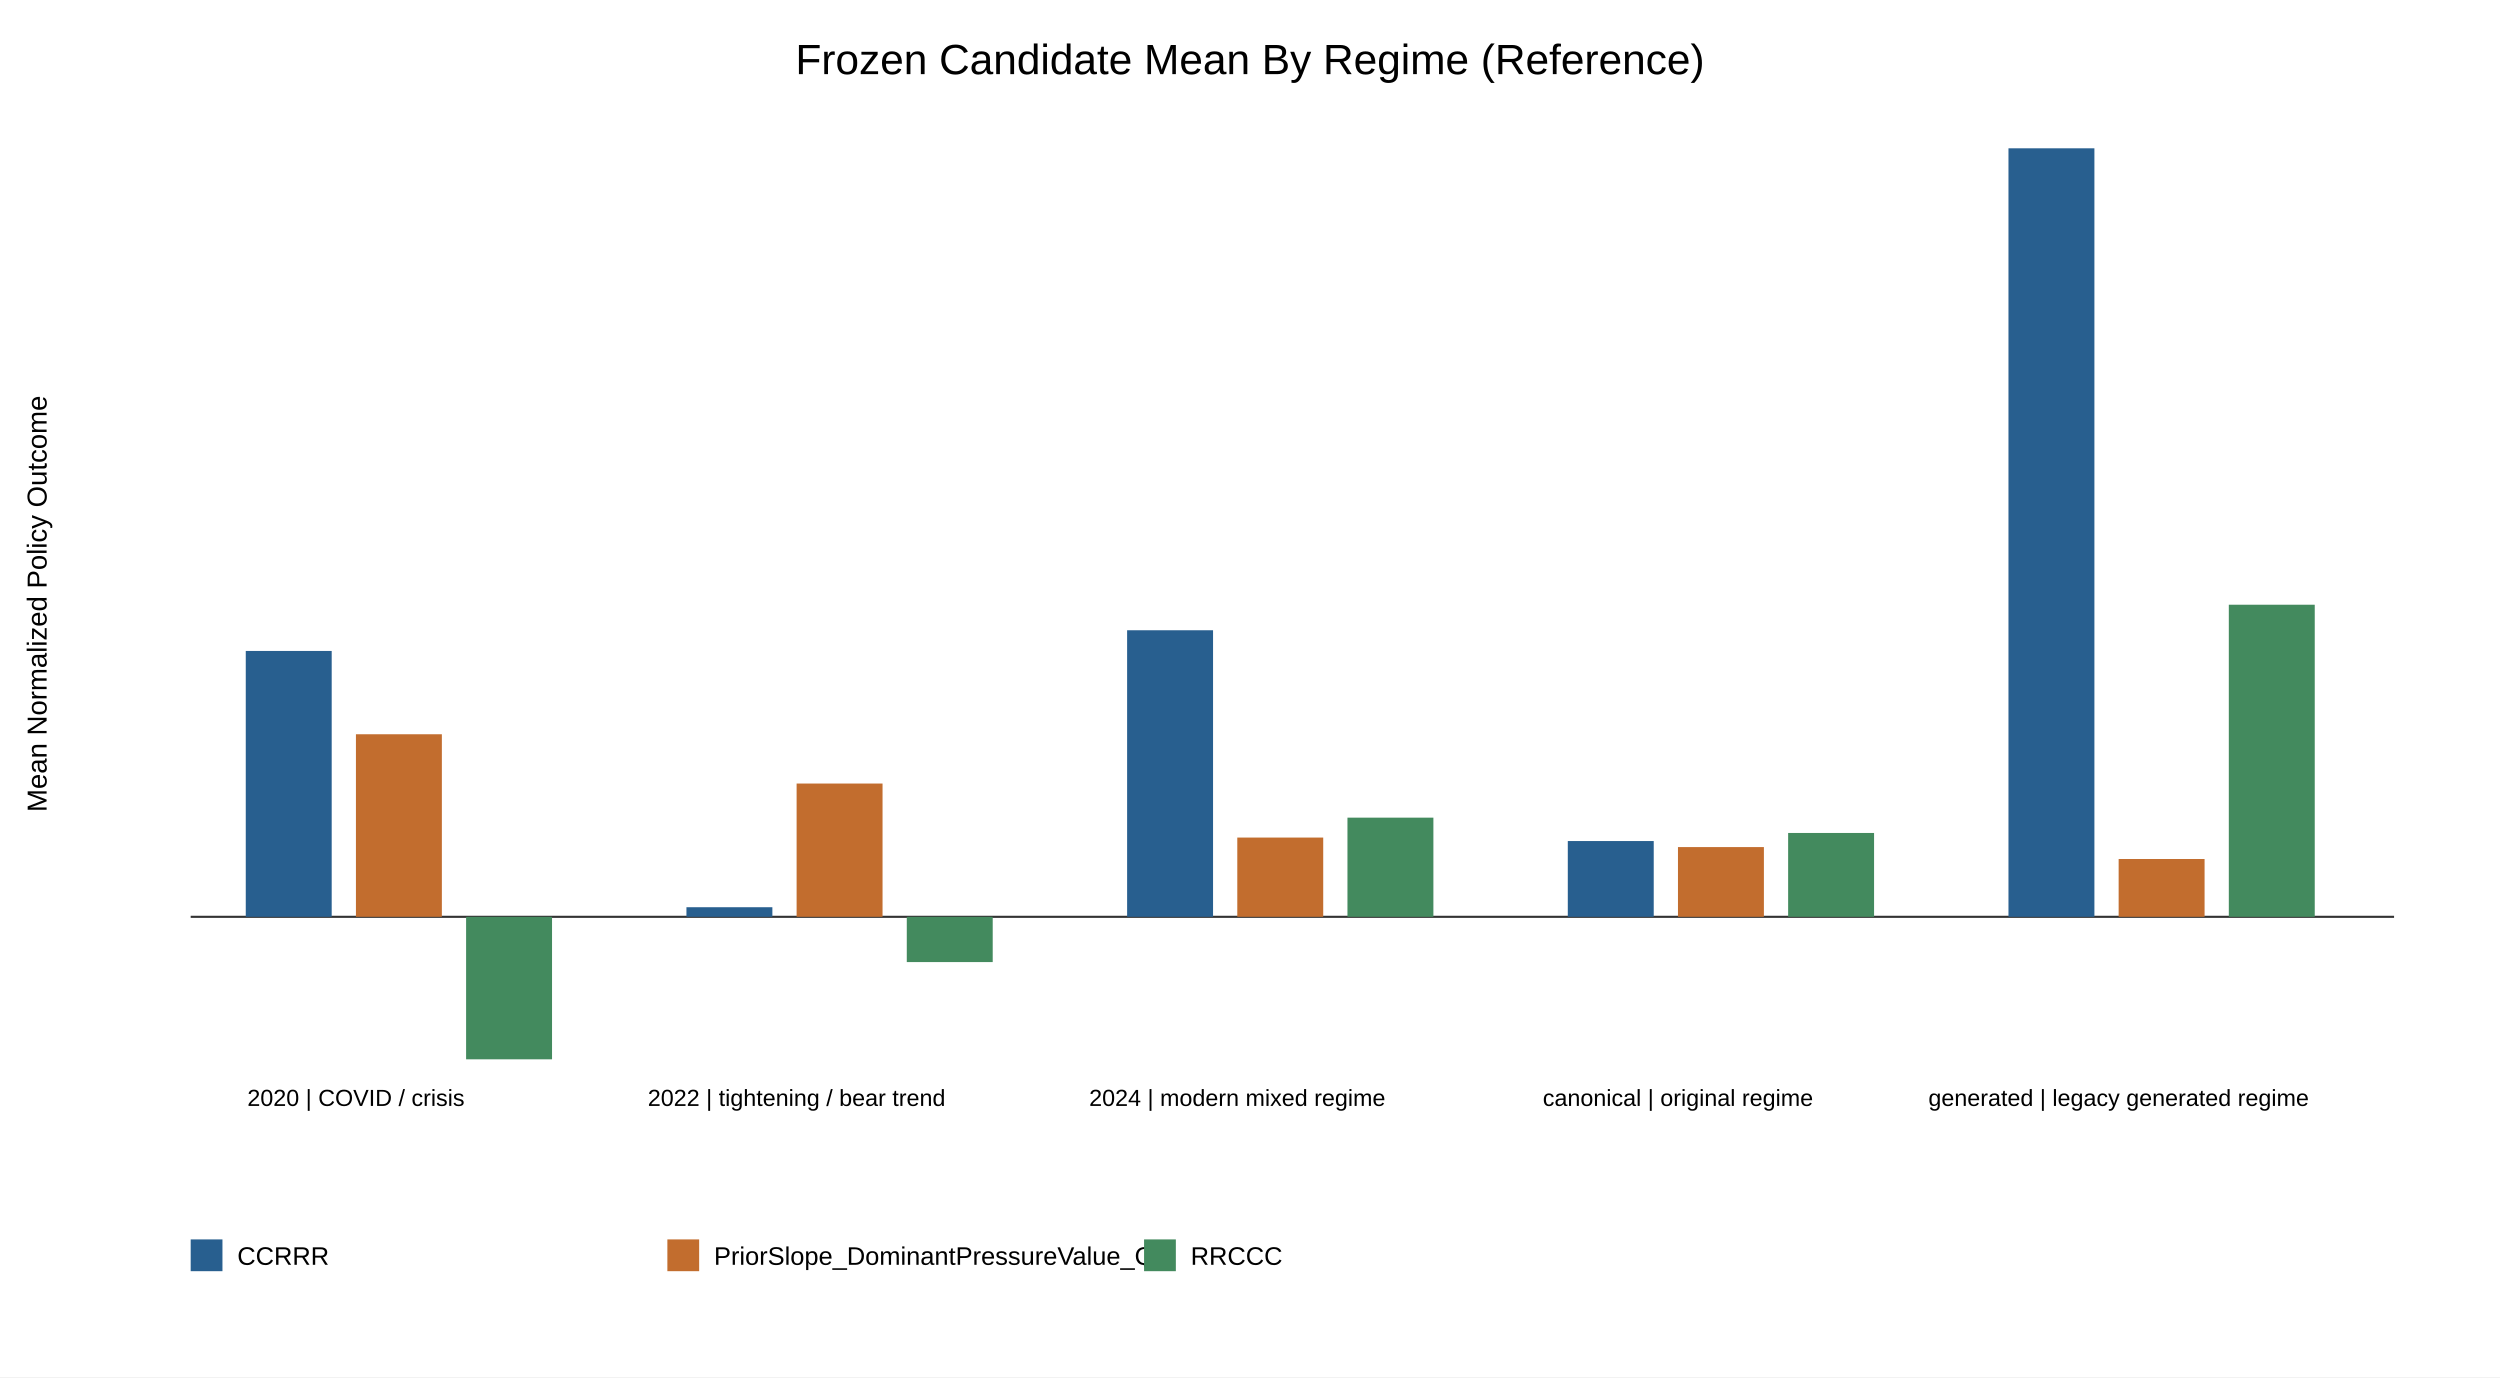
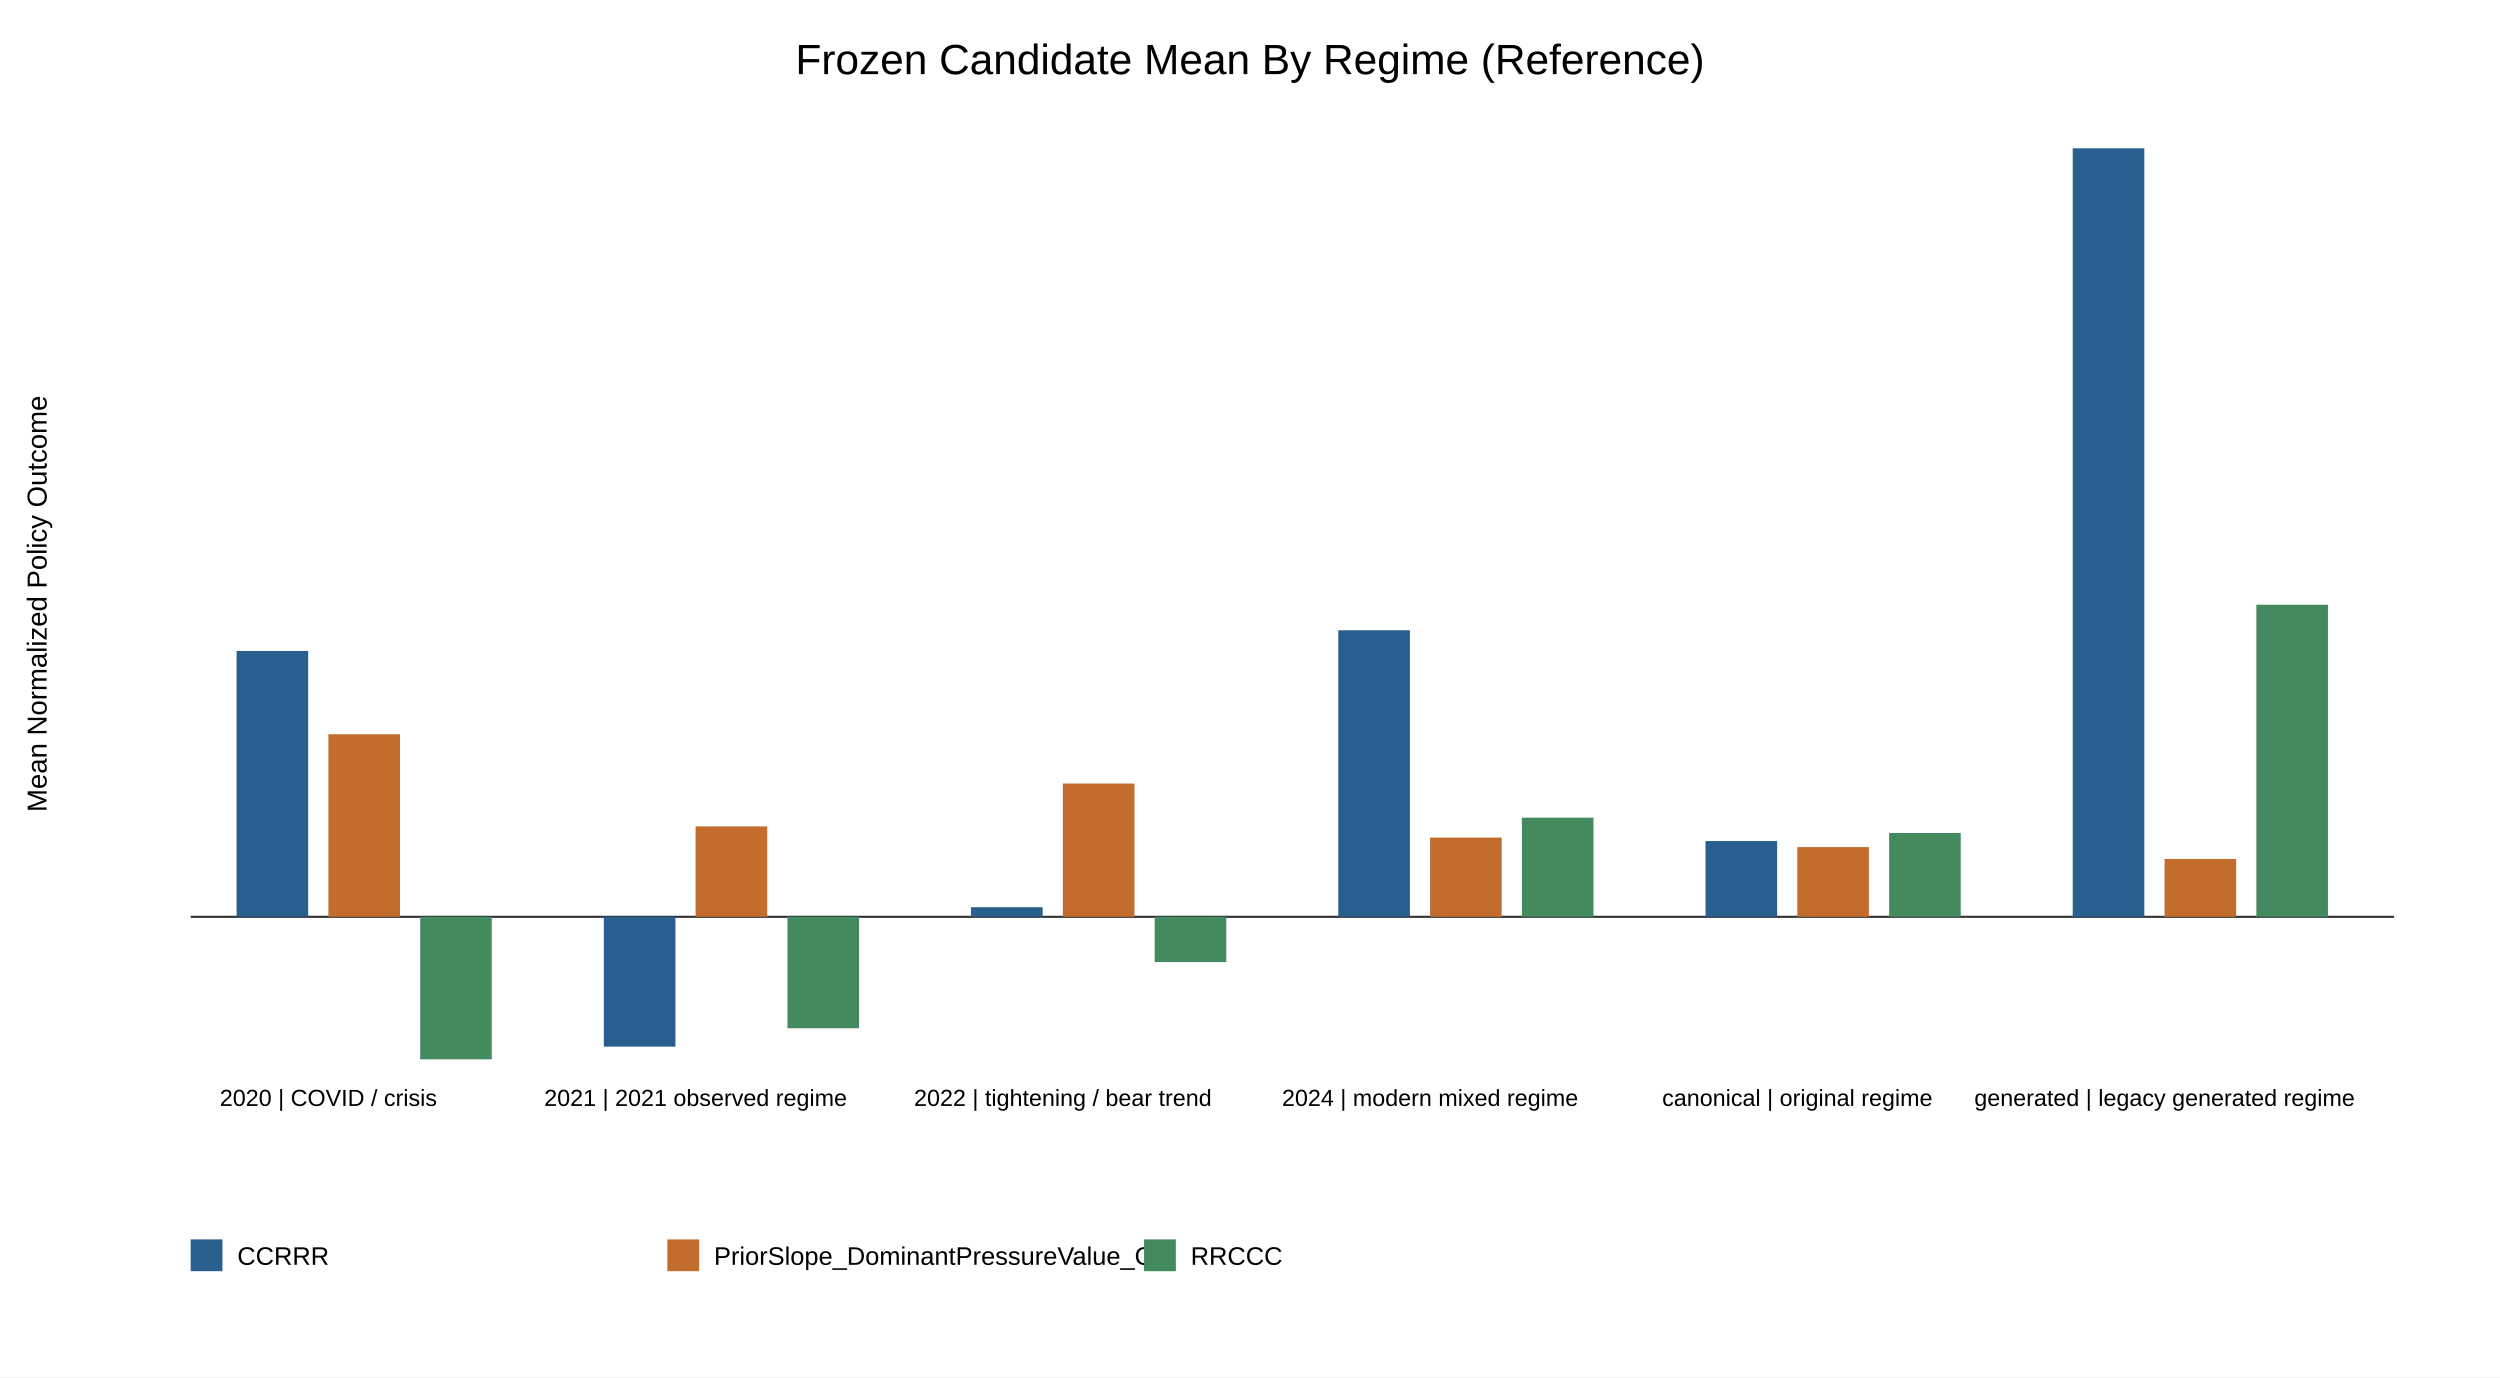
<svg xmlns="http://www.w3.org/2000/svg" width="1180" height="650">
  <rect width="100%" height="100%" fill="white" />
  <text x="590.0" y="35" text-anchor="middle" font-family="Arial" font-size="20">Frozen Candidate Mean By Regime (Reference)</text>
  <text transform="translate(22,285.0) rotate(-90)" text-anchor="middle" font-family="Arial" font-size="13">Mean Normalized Policy Outcome</text>
  <line x1="90" y1="432.74" x2="1130" y2="432.74" stroke="#333" stroke-width="1" />
-   <rect x="116.00" y="307.25" width="40.56" height="125.49" fill="#285f8f" />
-   <rect x="168.00" y="346.57" width="40.56" height="86.17" fill="#c26d2e" />
-   <rect x="220.00" y="432.74" width="40.56" height="67.26" fill="#438a5e" />
-   <text x="168.00" y="522" text-anchor="middle" font-family="Arial" font-size="11">2020 | COVID / crisis</text>
-   <rect x="324.00" y="428.21" width="40.56" height="4.53" fill="#285f8f" />
-   <rect x="376.00" y="369.83" width="40.56" height="62.91" fill="#c26d2e" />
-   <rect x="428.00" y="432.74" width="40.56" height="21.36" fill="#438a5e" />
-   <text x="376.00" y="522" text-anchor="middle" font-family="Arial" font-size="11">2022 | tightening / bear trend</text>
-   <rect x="532.00" y="297.48" width="40.56" height="135.26" fill="#285f8f" />
-   <rect x="584.00" y="395.33" width="40.56" height="37.41" fill="#c26d2e" />
-   <rect x="636.00" y="385.93" width="40.56" height="46.81" fill="#438a5e" />
-   <text x="584.00" y="522" text-anchor="middle" font-family="Arial" font-size="11">2024 | modern mixed regime</text>
-   <rect x="740.00" y="396.97" width="40.56" height="35.77" fill="#285f8f" />
-   <rect x="792.00" y="399.82" width="40.56" height="32.92" fill="#c26d2e" />
-   <rect x="844.00" y="393.16" width="40.56" height="39.58" fill="#438a5e" />
-   <text x="792.00" y="522" text-anchor="middle" font-family="Arial" font-size="11">canonical | original regime</text>
-   <rect x="948.00" y="70.00" width="40.56" height="362.74" fill="#285f8f" />
-   <rect x="1000.00" y="405.45" width="40.56" height="27.29" fill="#c26d2e" />
-   <rect x="1052.00" y="285.43" width="40.56" height="147.31" fill="#438a5e" />
-   <text x="1000.00" y="522" text-anchor="middle" font-family="Arial" font-size="11">generated | legacy generated regime</text>
+   <rect x="111.67" y="307.25" width="33.80" height="125.49" fill="#285f8f" />
+   <rect x="155.00" y="346.57" width="33.80" height="86.17" fill="#c26d2e" />
+   <rect x="198.33" y="432.74" width="33.80" height="67.26" fill="#438a5e" />
+   <text x="155.00" y="522" text-anchor="middle" font-family="Arial" font-size="11">2020 | COVID / crisis</text>
+   <rect x="285.00" y="432.74" width="33.80" height="61.27" fill="#285f8f" />
+   <rect x="328.33" y="390.06" width="33.80" height="42.68" fill="#c26d2e" />
+   <rect x="371.67" y="432.74" width="33.80" height="52.60" fill="#438a5e" />
+   <text x="328.33" y="522" text-anchor="middle" font-family="Arial" font-size="11">2021 | 2021 observed regime</text>
+   <rect x="458.33" y="428.21" width="33.80" height="4.53" fill="#285f8f" />
+   <rect x="501.67" y="369.83" width="33.80" height="62.91" fill="#c26d2e" />
+   <rect x="545.00" y="432.74" width="33.80" height="21.36" fill="#438a5e" />
+   <text x="501.67" y="522" text-anchor="middle" font-family="Arial" font-size="11">2022 | tightening / bear trend</text>
+   <rect x="631.67" y="297.48" width="33.80" height="135.26" fill="#285f8f" />
+   <rect x="675.00" y="395.33" width="33.80" height="37.41" fill="#c26d2e" />
+   <rect x="718.33" y="385.93" width="33.80" height="46.81" fill="#438a5e" />
+   <text x="675.00" y="522" text-anchor="middle" font-family="Arial" font-size="11">2024 | modern mixed regime</text>
+   <rect x="805.00" y="396.97" width="33.80" height="35.77" fill="#285f8f" />
+   <rect x="848.33" y="399.82" width="33.80" height="32.92" fill="#c26d2e" />
+   <rect x="891.67" y="393.16" width="33.80" height="39.58" fill="#438a5e" />
+   <text x="848.33" y="522" text-anchor="middle" font-family="Arial" font-size="11">canonical | original regime</text>
+   <rect x="978.33" y="70.00" width="33.80" height="362.74" fill="#285f8f" />
+   <rect x="1021.67" y="405.45" width="33.80" height="27.29" fill="#c26d2e" />
+   <rect x="1065.00" y="285.43" width="33.80" height="147.31" fill="#438a5e" />
+   <text x="1021.67" y="522" text-anchor="middle" font-family="Arial" font-size="11">generated | legacy generated regime</text>
  <rect x="90" y="585" width="15" height="15" fill="#285f8f" />
  <text x="112" y="597" font-family="Arial" font-size="12">CCRRR</text>
  <rect x="315" y="585" width="15" height="15" fill="#c26d2e" />
  <text x="337" y="597" font-family="Arial" font-size="12">PriorSlope_DominantPressureValue_Q3</text>
  <rect x="540" y="585" width="15" height="15" fill="#438a5e" />
  <text x="562" y="597" font-family="Arial" font-size="12">RRCCC</text>
</svg>
